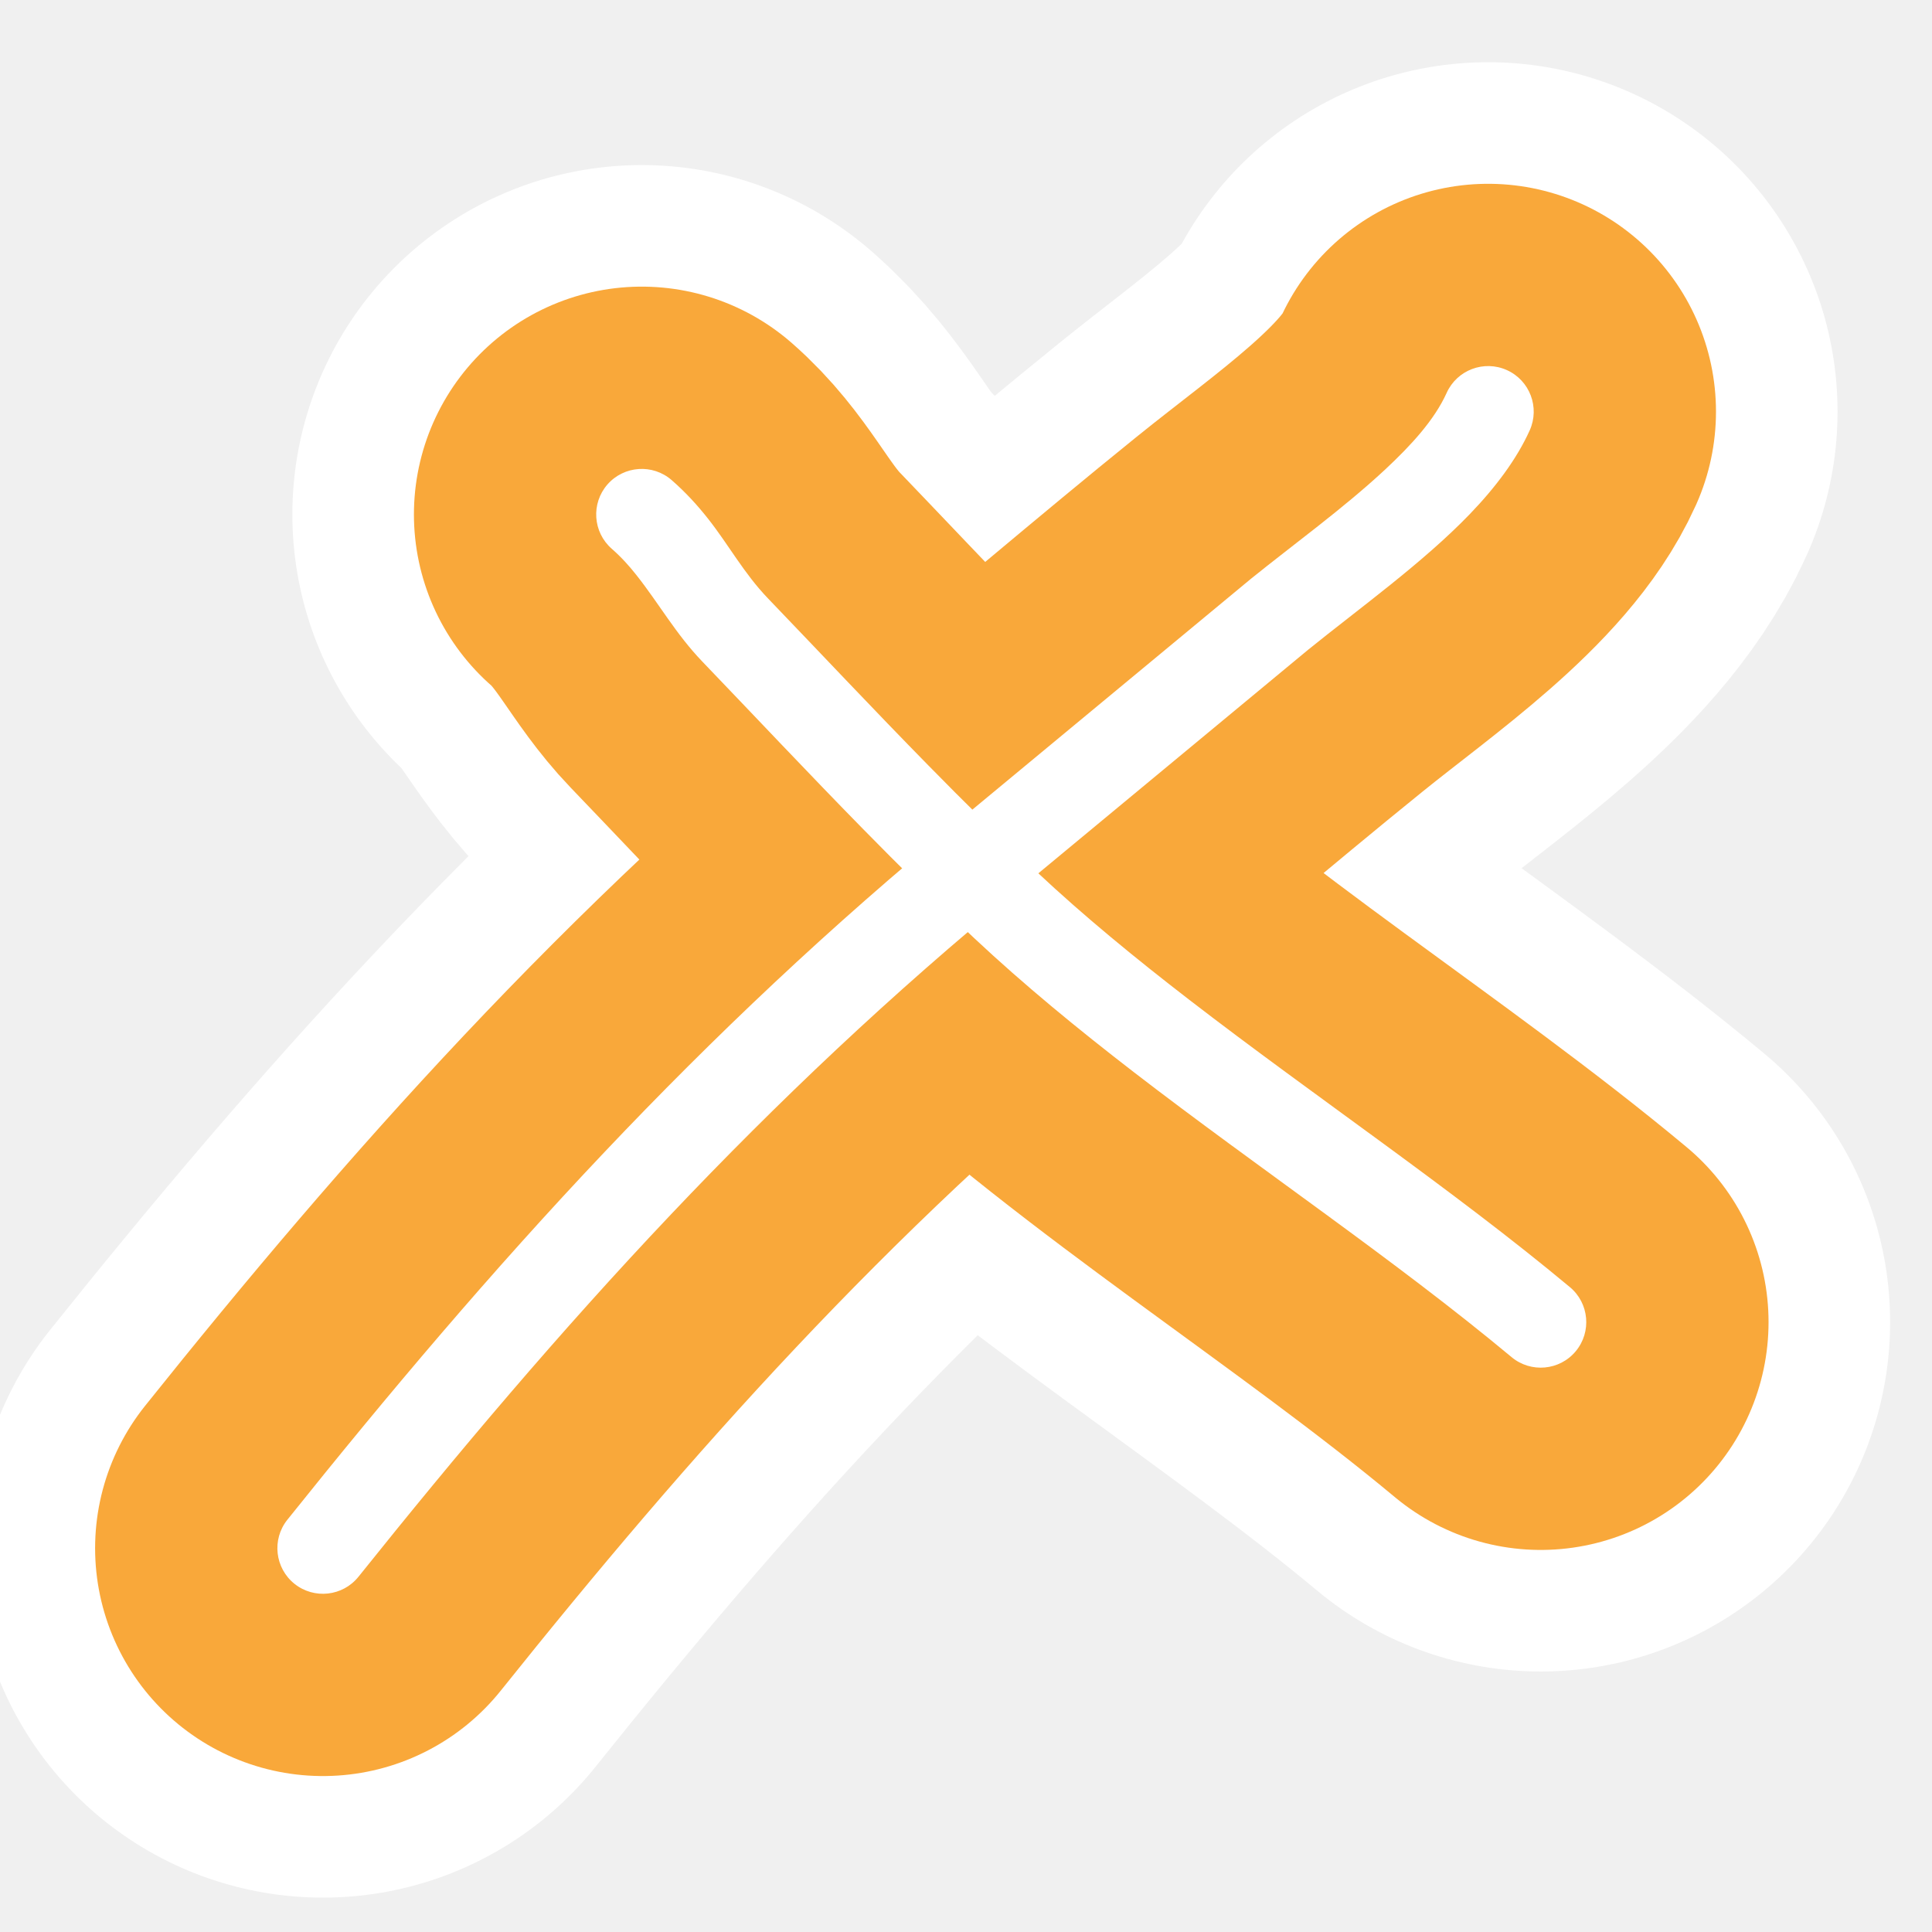
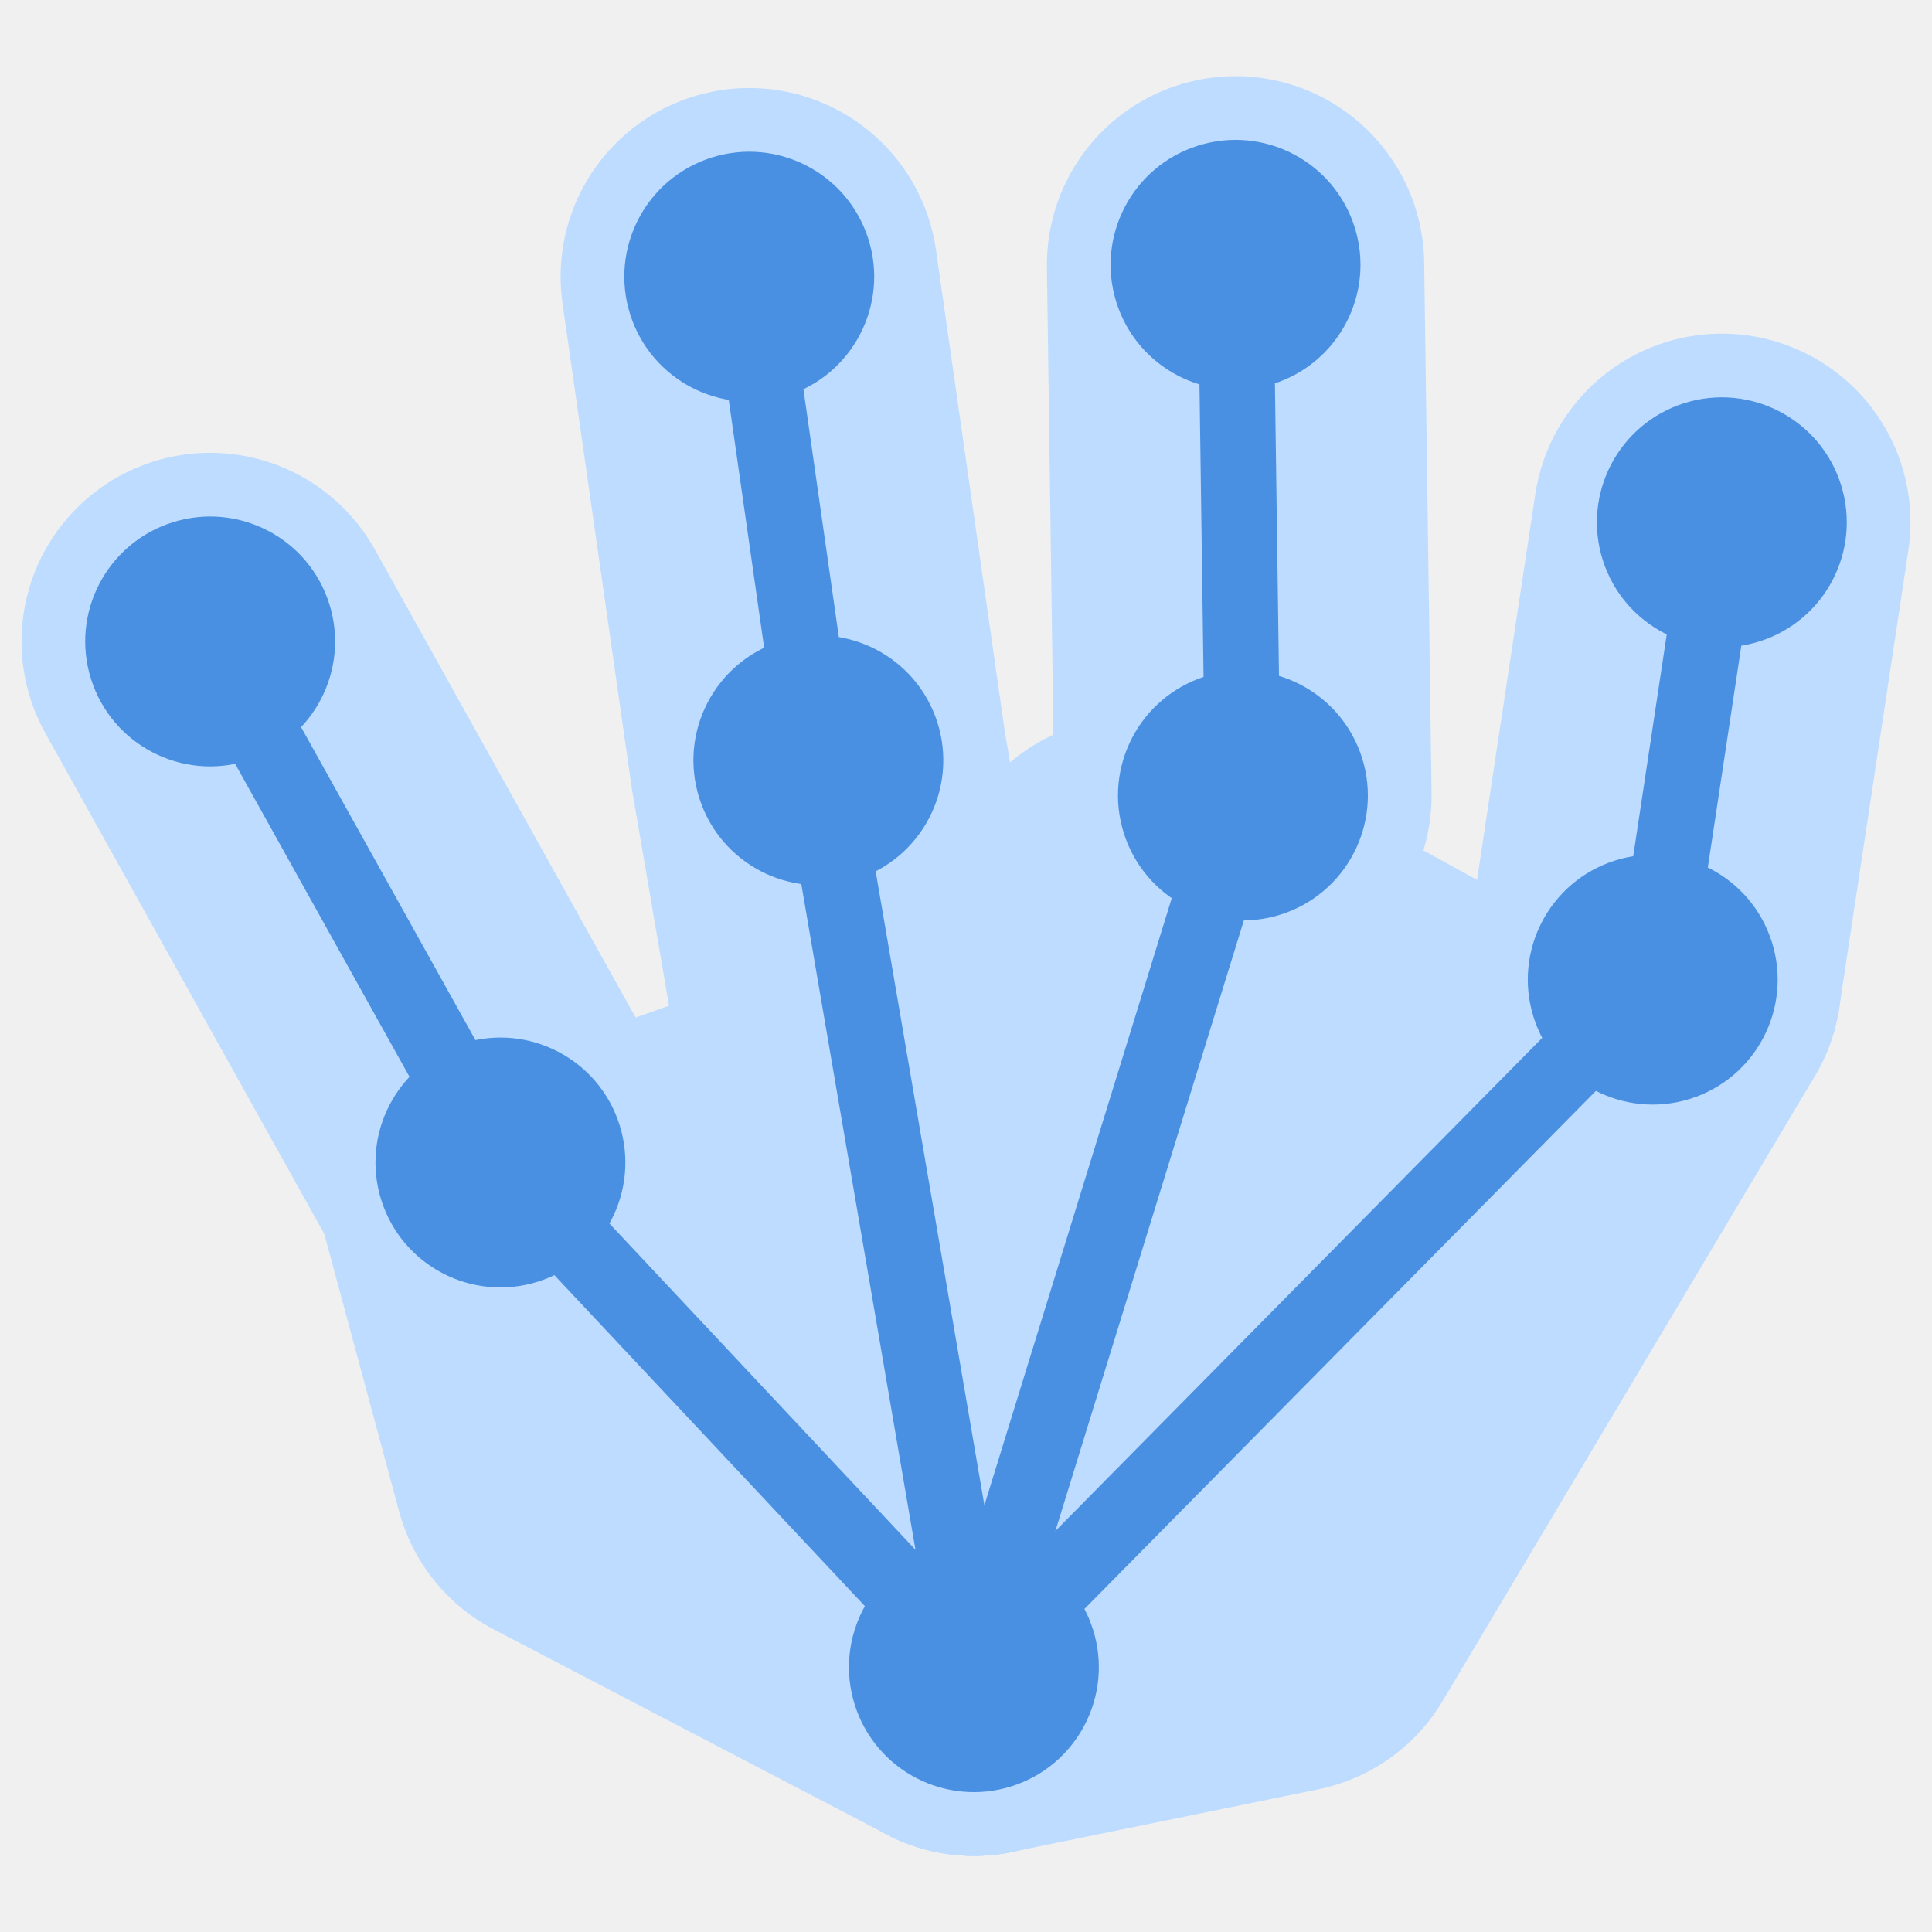
- <svg xmlns="http://www.w3.org/2000/svg" width="100%" height="100%" viewBox="0 0 53 53" version="1.1" xml:space="preserve" style="fill-rule:evenodd;clip-rule:evenodd;stroke-linejoin:round;stroke-miterlimit:2;">
-   <rect id="アートボード1" x="0" y="-0" width="52.083" height="52.056" style="fill:none;" />
-   <clipPath id="_clip1">
-     <rect x="0" y="-0" width="52.083" height="52.056" />
-   </clipPath>
-   <g clip-path="url(#_clip1)">
-     <g>
-       <g>
-         <path d="M17.605,14.113c1.125,0.983 1.582,2.148 2.563,3.17c2.407,2.507 4.811,5.102 7.423,7.551c4.352,4.079 10.045,7.577 14.675,11.435" style="fill:none;stroke:#fff;stroke-width:19.17px;stroke-linecap:round;stroke-miterlimit:1.5;" />
-         <path d="M40.824,11.292c-0.914,2.03 -3.668,3.898 -5.723,5.559c-2.684,2.171 -5.276,4.398 -7.941,6.581c-7.278,5.958 -12.955,12.359 -18.301,19.04" style="fill:none;stroke:#fff;stroke-width:19.17px;stroke-linecap:round;stroke-miterlimit:1.5;" />
-       </g>
-       <g>
-         <path d="M17.605,14.113c1.125,0.983 1.582,2.148 2.563,3.17c2.407,2.507 4.811,5.102 7.423,7.551c4.352,4.079 10.045,7.577 14.675,11.435" style="fill:none;stroke:#f9a83a;stroke-width:12.5px;stroke-linecap:round;stroke-miterlimit:1.5;" />
-         <path d="M40.824,11.292c-0.914,2.03 -3.668,3.898 -5.723,5.559c-2.684,2.171 -5.276,4.398 -7.941,6.581c-7.278,5.958 -12.955,12.359 -18.301,19.04" style="fill:none;stroke:#f9a83a;stroke-width:12.5px;stroke-linecap:round;stroke-miterlimit:1.5;" />
-       </g>
-       <g>
-         <path d="M16.783,15.055c0.264,0.231 0.482,0.475 0.679,0.725c0.621,0.785 1.078,1.612 1.804,2.368c1.456,1.517 2.91,3.065 4.41,4.594c0.996,1.015 2.012,2.021 3.06,3.004c1.353,1.268 2.831,2.481 4.368,3.666c3.429,2.643 7.152,5.143 10.362,7.817c0.53,0.442 1.319,0.37 1.76,-0.16c0.442,-0.53 0.37,-1.319 -0.16,-1.76c-3.233,-2.694 -6.982,-5.215 -10.435,-7.877c-1.472,-1.135 -2.89,-2.296 -4.185,-3.51c-1.023,-0.959 -2.014,-1.941 -2.985,-2.931c-1.494,-1.522 -2.942,-3.064 -4.392,-4.574c-0.667,-0.695 -1.075,-1.465 -1.645,-2.187c-0.288,-0.365 -0.61,-0.72 -0.997,-1.058c-0.52,-0.454 -1.31,-0.4 -1.764,0.119c-0.453,0.52 -0.4,1.31 0.12,1.764Z" style="fill:#fff;" />
-         <path d="M39.685,10.779c-0.331,0.733 -0.963,1.428 -1.694,2.108c-1.138,1.059 -2.52,2.058 -3.676,2.992l-7.947,6.585c-3.596,2.944 -6.805,5.995 -9.778,9.133c-3.104,3.276 -5.949,6.648 -8.707,10.094c-0.431,0.539 -0.343,1.326 0.195,1.757c0.539,0.431 1.326,0.344 1.757,-0.195c2.715,-3.392 5.515,-6.712 8.57,-9.937c2.903,-3.064 6.036,-6.043 9.547,-8.917l7.935,-6.576c1.418,-1.146 3.155,-2.393 4.43,-3.716c0.716,-0.743 1.293,-1.516 1.647,-2.301c0.283,-0.629 0.003,-1.37 -0.626,-1.653c-0.629,-0.284 -1.37,-0.003 -1.653,0.626Z" style="fill:#fff;" />
-       </g>
+ <svg xmlns="http://www.w3.org/2000/svg" version="1.1" id="svg1" width="53" height="53" viewBox="0 0 53 53">
+   <defs id="defs1" />
+   <g id="g34" transform="matrix(0.4283681,0,0,0.4283681,-78.78756,-109.2276)" style="display:inline">
+     <g id="g22">
+       <path style="display:inline;fill:none;fill-opacity:1;stroke:#bedcff;stroke-width:24.161;stroke-linecap:round;stroke-linejoin:round;stroke-dasharray:none;stroke-opacity:1" d="m 215.972,329.431 5.176,19.2 25.145,13.121 19.637,-4.013 23.835,-40.019 v 0 0" id="path16" />
+       <path style="fill:none;fill-opacity:1;stroke:#bedcff;stroke-width:24.161;stroke-linecap:round;stroke-linejoin:round;stroke-dasharray:none;stroke-opacity:1" d="M 246.293,361.752 215.972,329.431 197.384,296.064" id="path17" />
+       <path style="fill:none;fill-opacity:1;stroke:#bedcff;stroke-width:24.161;stroke-linecap:round;stroke-linejoin:round;stroke-dasharray:none;stroke-opacity:1" d="m 231.907,272.703 4.425,30.974 9.961,58.076" id="path19" />
+       <path style="fill:none;fill-opacity:1;stroke:#bedcff;stroke-width:24.161;stroke-linecap:round;stroke-linejoin:round;stroke-dasharray:none;stroke-opacity:1" d="m 263.049,271.944 0.473,33.985 -17.229,55.823 v 0" id="path20" />
+       <path style="fill:none;fill-opacity:1;stroke:#bedcff;stroke-width:24.161;stroke-linecap:round;stroke-linejoin:round;stroke-dasharray:none;stroke-opacity:1" d="m 294.191,288.433 -4.425,29.288 -43.472,44.031" id="path21" />
+       <path style="fill:none;fill-opacity:1;stroke:#bedcff;stroke-width:24.161;stroke-linecap:round;stroke-linejoin:round;stroke-dasharray:none;stroke-opacity:1" d="m 219.3,334.838 19.944,-7.038 17.207,-14.8 23.748,13.04" id="path22" />
    </g>
+     <g id="g26" style="display:inline">
+       <path style="fill:none;fill-opacity:1;stroke:#4a90e2;stroke-width:4.832;stroke-linecap:round;stroke-linejoin:round;stroke-dasharray:none;stroke-opacity:1" d="M 246.293,361.752 215.972,329.431 197.384,296.064" id="path23" />
+       <path style="fill:none;fill-opacity:1;stroke:#4a90e2;stroke-width:4.832;stroke-linecap:round;stroke-linejoin:round;stroke-dasharray:none;stroke-opacity:1" d="m 231.907,272.703 4.425,30.974 9.961,58.076" id="path24" />
+       <path style="fill:none;fill-opacity:1;stroke:#4a90e2;stroke-width:4.832;stroke-linecap:round;stroke-linejoin:round;stroke-dasharray:none;stroke-opacity:1" d="m 263.049,271.944 0.473,33.985 -17.229,55.823 v 0" id="path25" />
+       <path style="fill:none;fill-opacity:1;stroke:#4a90e2;stroke-width:4.832;stroke-linecap:round;stroke-linejoin:round;stroke-dasharray:none;stroke-opacity:1" d="m 294.191,288.433 -4.425,29.288 -43.472,44.031" id="path26" />
+     </g>
+     <circle cx="193.773" cy="363.586" fill="#4a90e2" id="circle26" transform="rotate(-17.51091)" style="stroke-width:0.909;stroke-dasharray:none" r="8" />
+     <circle cx="180.74" cy="390.185" fill="#4a90e2" id="circle27" transform="rotate(-17.51091)" style="stroke-width:0.909;stroke-dasharray:none" r="8" />
+     <circle cx="126.033" cy="419.095" fill="#4a90e2" id="circle28" transform="rotate(-17.51091)" style="stroke-width:0.909;stroke-dasharray:none" r="8" />
+     <circle cx="106.842" cy="379.149" fill="#4a90e2" id="circle29" transform="rotate(-17.51091)" style="stroke-width:0.909;stroke-dasharray:none" r="8" />
+     <circle cx="99.155" cy="341.735" fill="#4a90e2" id="circle30" transform="rotate(-17.51091)" style="stroke-width:0.909;stroke-dasharray:none" r="8" />
+     <circle cx="139.108" cy="329.844" fill="#4a90e2" id="circle31" transform="rotate(-17.51091)" style="stroke-width:0.909;stroke-dasharray:none" r="8" />
+     <circle cx="134.009" cy="360.713" fill="#4a90e2" id="circle32" transform="rotate(-17.51091)" style="stroke-width:0.909;stroke-dasharray:none" r="8" />
+     <circle cx="169.035" cy="338.49" fill="#4a90e2" id="circle33" transform="rotate(-17.51091)" style="stroke-width:0.909;stroke-dasharray:none" r="8" />
+     <circle cx="159.26" cy="371.043" fill="#4a90e2" id="circle34" transform="rotate(-17.51091)" style="stroke-width:0.909;stroke-dasharray:none" r="8" />
  </g>
</svg>
